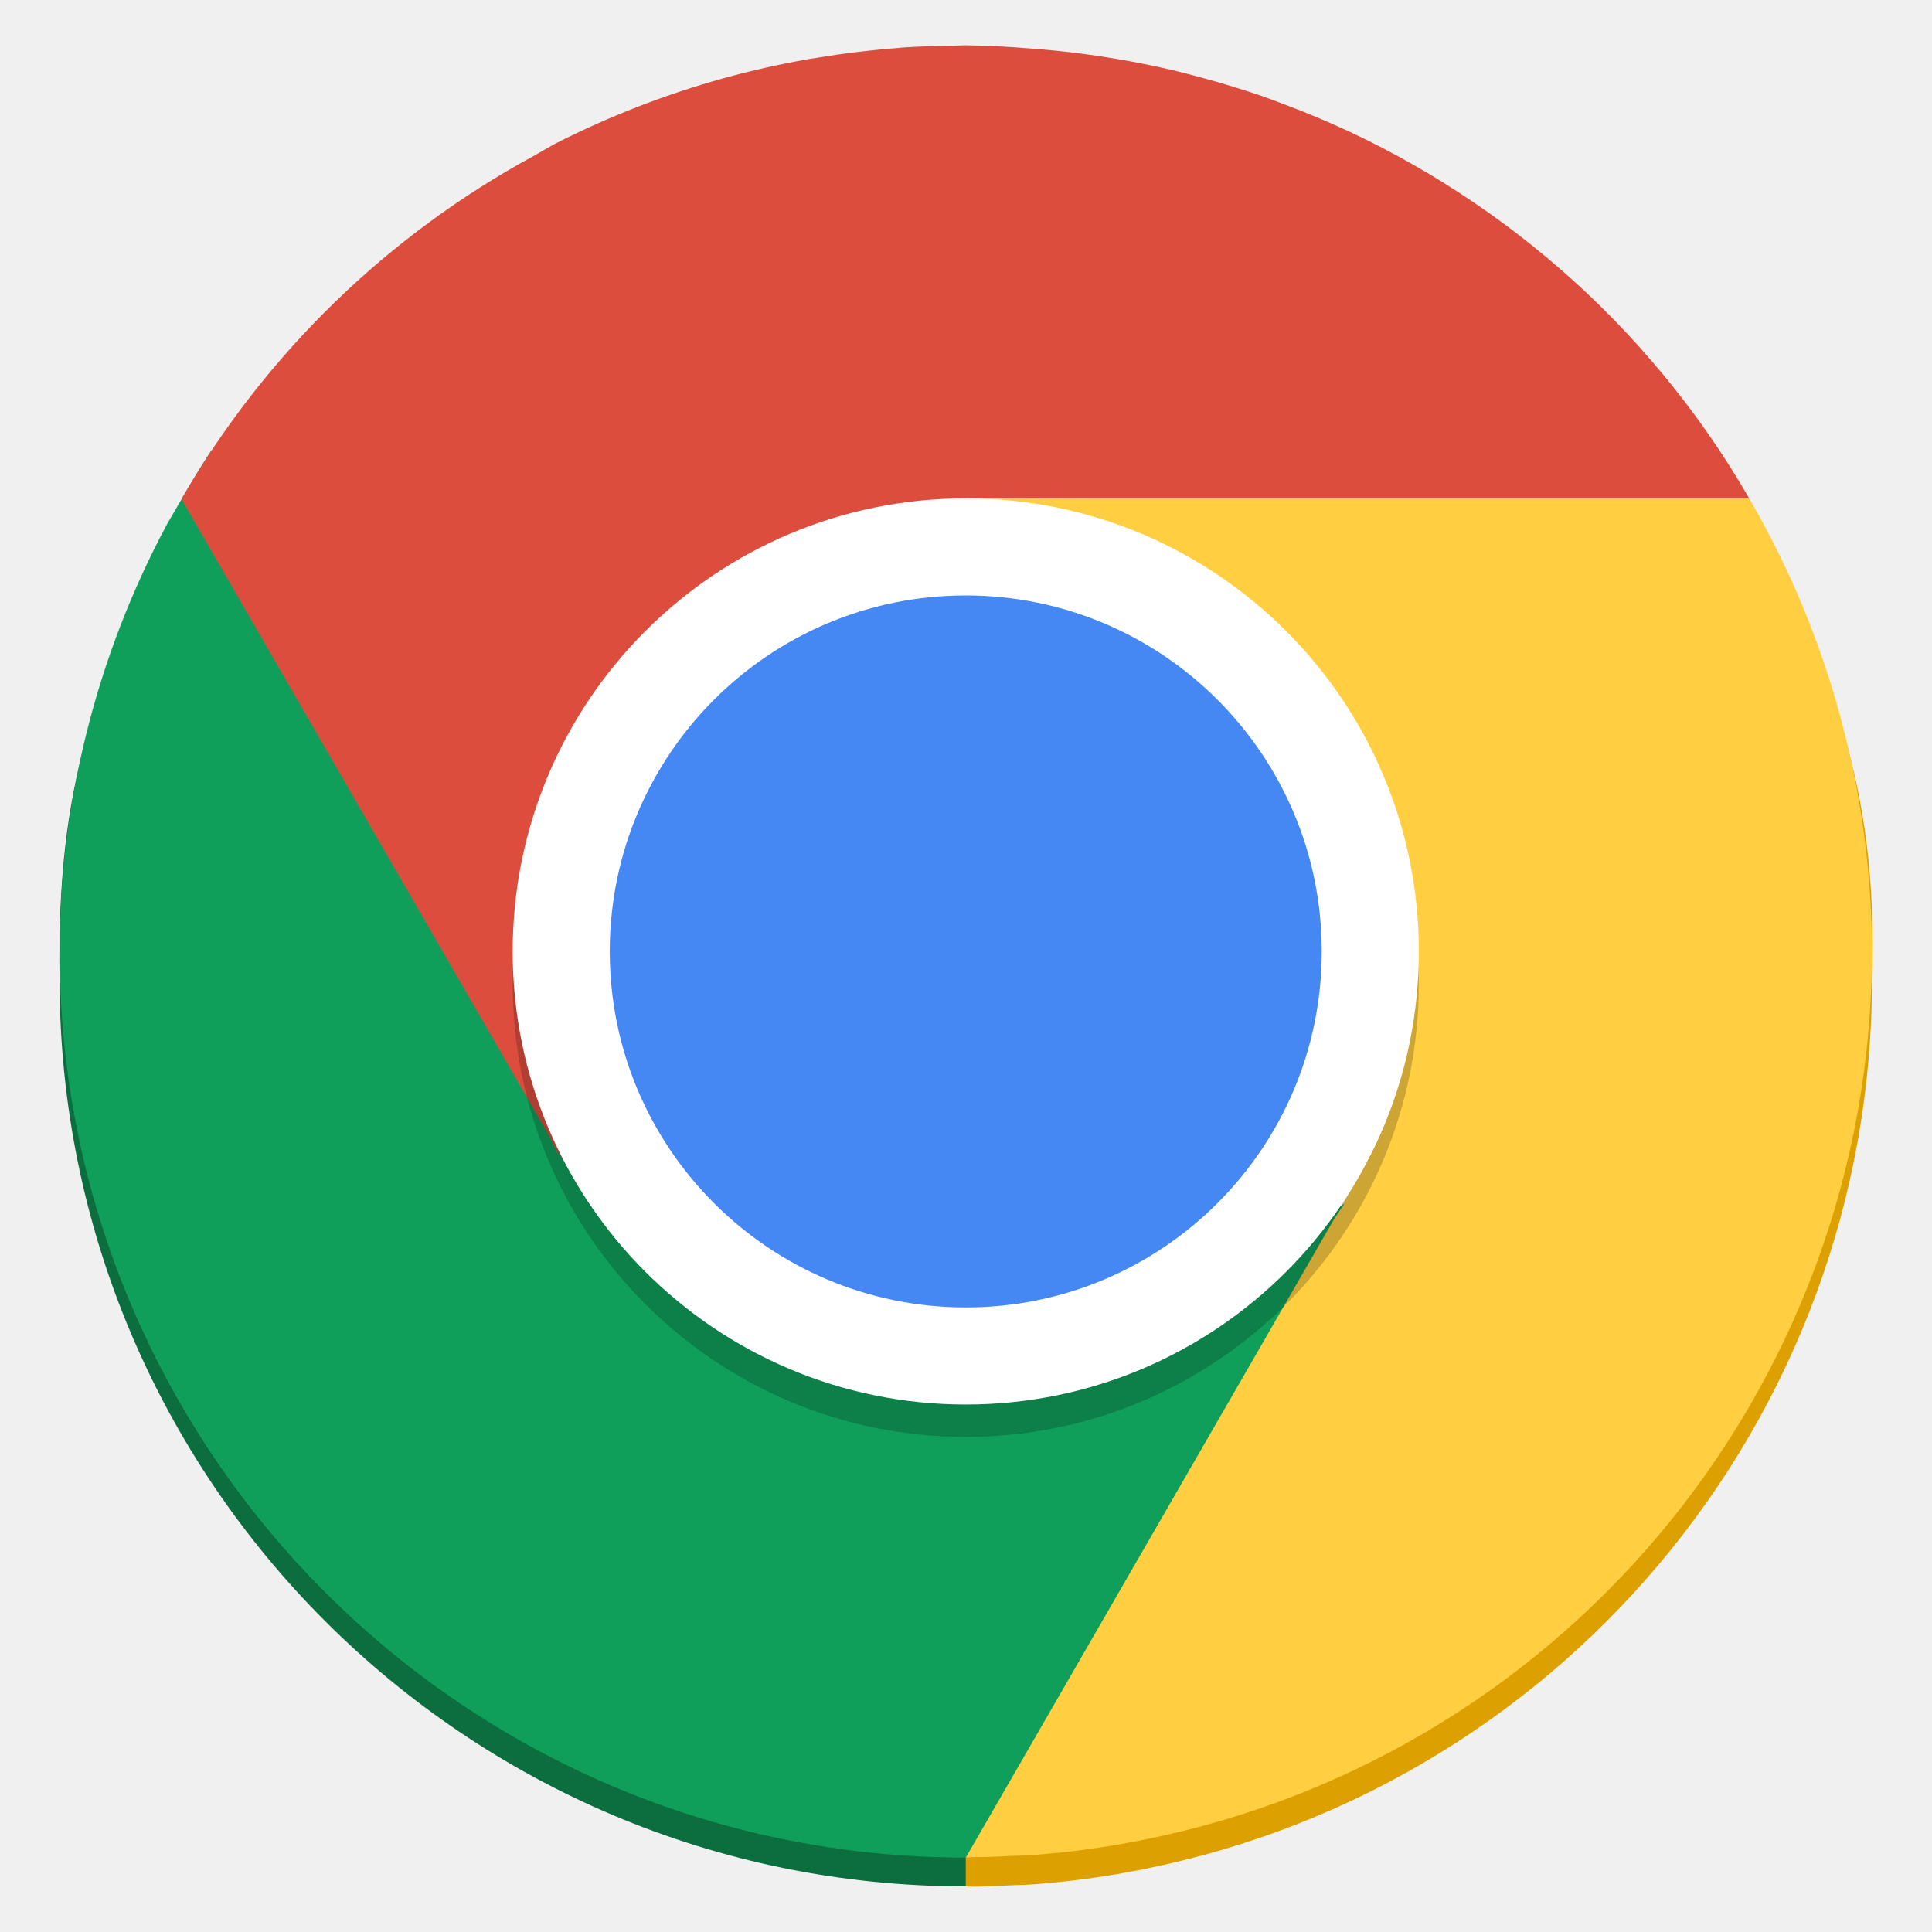
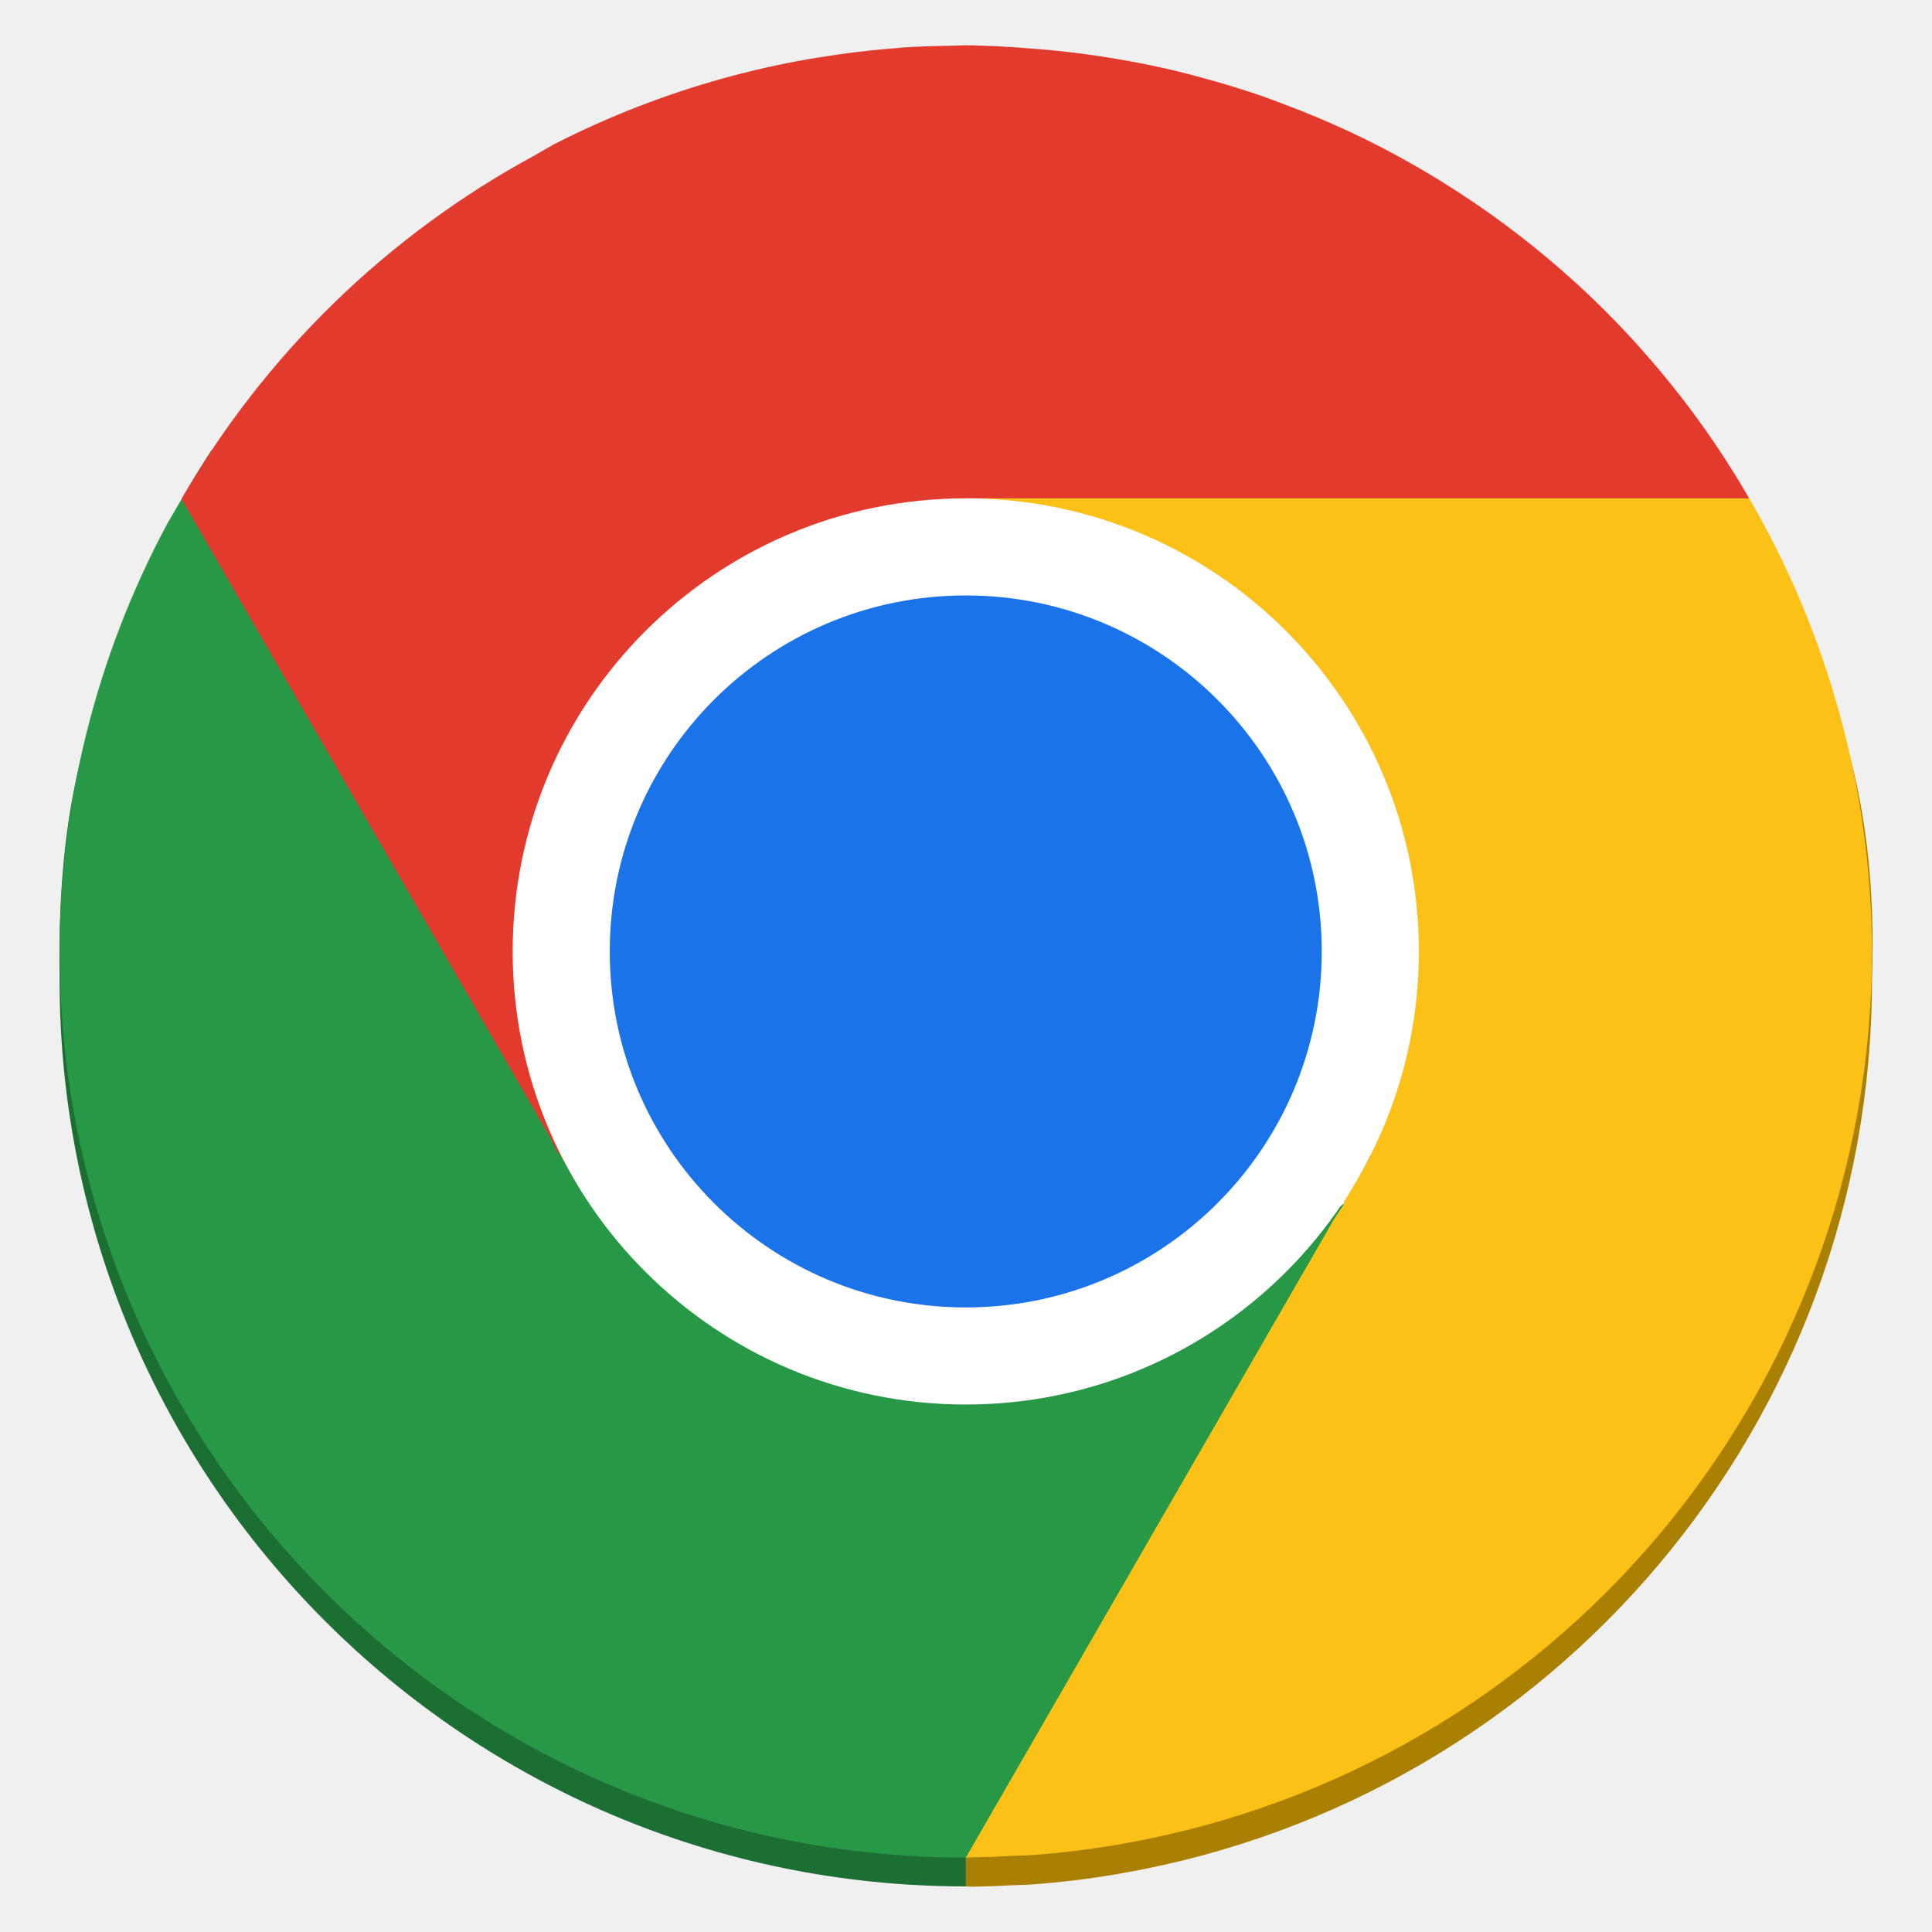
- <svg xmlns="http://www.w3.org/2000/svg" width="128" height="128" version="1" id="svg20">
+ <svg xmlns="http://www.w3.org/2000/svg" width="128" height="128" version="1" id="svg20" xml:space="preserve">
  <defs id="defs24" />
-   <path style="fill:#0c6e3e;fill-opacity:1;stroke-width:2.144" d="m 14.024,31.718 c -1.033,1.569 -1.988,3.251 -2.957,4.916 -4.666,8.707 -7.332,15.053 -7.119,28.309 -1.2e-6,33.157 26.879,60.036 60.036,60.036 0.307,-0.009 0.614,-0.02 0.921,-0.033 L 93.332,77.674 C 91.055,81.383 81.568,86.133 77.519,88.47 64.564,95.95 48.113,91.115 40.633,78.16 Z" id="path6-3" />
-   <path style="fill:#dca100;fill-opacity:1;stroke-width:2.144" d="m 64.051,34.963 c -0.066,0 9.529,4.279 13.577,6.617 10.345,5.973 11.425,27.305 11.449,35.939 l 1.734,1.005 -1.767,3.057 c -1.38e-4,0.003 0,0.142 0,0.142 l -0.67,1.013 -24.39,35.317 5e-4,6.929 c 0.159,0.004 0.318,0.018 0.477,0.017 0.83,-0.013 1.659,-0.044 2.488,-0.092 0.481,-0.022 0.961,-0.025 1.441,-0.059 1.891,-0.14 3.775,-0.369 5.645,-0.687 0.123,-0.021 0.245,-0.046 0.369,-0.067 28.691,-5.056 49.612,-29.981 49.617,-59.114 0.464,-12.989 -2.832,-20.9 -8.133,-30.018 z" id="path8-6" />
+   <path style="fill:#1b6f33;fill-opacity:1;stroke-width:2.144" d="m 14.024,31.718 c -1.033,1.569 -1.988,3.251 -2.957,4.916 -4.666,8.707 -7.332,15.053 -7.119,28.309 -1.2e-6,33.157 26.879,60.036 60.036,60.036 0.307,-0.009 0.614,-0.02 0.921,-0.033 L 93.332,77.674 C 91.055,81.383 81.568,86.133 77.519,88.47 64.564,95.95 48.113,91.115 40.633,78.16 Z" id="path6-3" />
+   <path style="fill:#aa8003;fill-opacity:1;stroke-width:2.144" d="m 64.051,34.963 c -0.066,0 9.529,4.279 13.577,6.617 10.345,5.973 11.425,27.305 11.449,35.939 l 1.734,1.005 -1.767,3.057 c -1.38e-4,0.003 0,0.142 0,0.142 l -0.67,1.013 -24.39,35.317 5e-4,6.929 c 0.159,0.004 0.318,0.018 0.477,0.017 0.83,-0.013 1.659,-0.044 2.488,-0.092 0.481,-0.022 0.961,-0.025 1.441,-0.059 1.891,-0.14 3.775,-0.369 5.645,-0.687 0.123,-0.021 0.245,-0.046 0.369,-0.067 28.691,-5.056 49.612,-29.981 49.617,-59.114 0.464,-12.989 -2.832,-20.9 -8.133,-30.018 z" id="path8-6" />
  <path style="opacity:0.1;stroke-width:2.144" d="m 63.958,123.007 c -33.243,0 -60.006,-26.762 -60.006,-60.006 0,-0.503 -0.013,-1 0,-1.5 0.793,32.541 27.265,58.505 60.006,58.505 32.739,0 59.212,-25.963 60.006,-58.505 0.013,0.5 0,0.997 0,1.5 0,33.243 -26.762,60.006 -60.006,60.006 z" id="path4" />
-   <path style="fill:#109f5b;stroke-width:2.144" d="m 14.024,29.81 c -1.033,1.569 -1.988,3.251 -2.957,4.916 a 60.036,60.036 0 0 0 -7.119,28.309 60.036,60.036 0 0 0 60.036,60.036 60.036,60.036 0 0 0 0.921,-0.033 l 28.426,-47.271 c -2.277,3.709 -11.764,8.458 -15.813,10.796 -12.955,7.48 -29.406,2.645 -36.886,-10.31 z" id="path6" />
-   <path style="fill:#ffce41;stroke-width:2.144" d="m 64.051,33.018 c -0.066,0 9.529,4.279 13.577,6.617 10.345,5.973 11.425,27.305 11.449,35.939 l 1.734,1.005 -1.767,3.057 c -1.38e-4,0.003 0,0.142 0,0.142 l -0.67,1.013 -24.387,42.279 c 0.159,0.004 0.316,-0.015 0.474,-0.016 0.83,-0.013 1.659,-0.044 2.488,-0.092 0.481,-0.022 0.961,-0.025 1.441,-0.059 1.891,-0.14 3.775,-0.369 5.645,-0.687 0.123,-0.021 0.245,-0.046 0.369,-0.067 28.691,-5.056 49.612,-29.981 49.617,-59.114 -0.027,-10.547 -2.832,-20.9 -8.133,-30.018 z" id="path8" />
-   <path style="fill:#dd4d3e;stroke-width:2.144" d="m 63.959,3 a 60.036,60.036 0 0 0 -1.039,0.033 60.036,60.036 0 0 0 -3.183,0.117 60.036,60.036 0 0 0 -0.176,0.025 60.036,60.036 0 0 0 -5.427,0.653 c -0.184,0.03 -0.369,0.053 -0.553,0.084 -0.011,0.002 -0.022,0.006 -0.033,0.008 A 60.036,60.036 0 0 0 47.928,5.186 60.036,60.036 0 0 0 36.755,9.533 60.036,60.036 0 0 0 35.424,10.295 60.036,60.036 0 0 0 12.023,33.06 l 24.398,42.263 0.511,1.022 0.126,0.075 1.147,1.993 10.528,8.459 2.923,-1.248 3.35,2.111 c -0.396,-0.731 -0.794,-1.82 -1.181,-3.04 L 73.516,76.277 53.138,40.975 c 1.864,-4.301 5.124,-7.316 10.846,-7.957 h 51.903 a 60.036,60.036 0 0 0 -3.258,-5.042 60.036,60.036 0 0 0 -3.668,-4.59 60.036,60.036 0 0 0 -0.159,-0.184 60.036,60.036 0 0 0 -3.895,-3.995 60.036,60.036 0 0 0 -0.41,-0.377 60.036,60.036 0 0 0 -4.112,-3.442 60.036,60.036 0 0 0 -0.578,-0.436 60.036,60.036 0 0 0 -4.246,-2.89 A 60.036,60.036 0 0 0 94.739,11.56 60.036,60.036 0 0 0 90.468,9.231 60.036,60.036 0 0 0 89.253,8.653 60.036,60.036 0 0 0 85.149,6.936 60.036,60.036 0 0 0 83.566,6.35 60.036,60.036 0 0 0 79.613,5.144 60.036,60.036 0 0 0 77.628,4.633 60.036,60.036 0 0 0 73.934,3.896 60.036,60.036 0 0 0 71.581,3.544 60.036,60.036 0 0 0 68.214,3.209 60.036,60.036 0 0 0 63.984,3 a 60.036,60.036 0 0 0 -0.025,0 z" id="path10" />
-   <rect style="opacity:0.2;stroke-width:2.144" width="60.036" height="60.036" x="-95.198" y="-94.002" rx="30.018" ry="30.018" transform="matrix(0,-1,-1,0,0,0)" id="rect14" />
+   <path style="fill:#269846;stroke-width:2.144;fill-opacity:1" d="m 14.024,29.81 c -1.033,1.569 -1.988,3.251 -2.957,4.916 a 60.036,60.036 0 0 0 -7.119,28.309 60.036,60.036 0 0 0 60.036,60.036 60.036,60.036 0 0 0 0.921,-0.033 l 28.426,-47.271 c -2.277,3.709 -11.764,8.458 -15.813,10.796 -12.955,7.48 -29.406,2.645 -36.886,-10.31 z" id="path6" />
+   <path style="fill:#fbc116;stroke-width:2.144;fill-opacity:1" d="m 64.051,33.018 c -0.066,0 9.529,4.279 13.577,6.617 10.345,5.973 11.425,27.305 11.449,35.939 l 1.734,1.005 -1.767,3.057 c -1.38e-4,0.003 0,0.142 0,0.142 l -0.67,1.013 -24.387,42.279 c 0.159,0.004 0.316,-0.015 0.474,-0.016 0.83,-0.013 1.659,-0.044 2.488,-0.092 0.481,-0.022 0.961,-0.025 1.441,-0.059 1.891,-0.14 3.775,-0.369 5.645,-0.687 0.123,-0.021 0.245,-0.046 0.369,-0.067 28.691,-5.056 49.612,-29.981 49.617,-59.114 -0.027,-10.547 -2.832,-20.9 -8.133,-30.018 z" id="path8" />
+   <path style="fill:#e23a2d;stroke-width:2.144;fill-opacity:1" d="m 63.959,3 a 60.036,60.036 0 0 0 -1.039,0.033 60.036,60.036 0 0 0 -3.183,0.117 60.036,60.036 0 0 0 -0.176,0.025 60.036,60.036 0 0 0 -5.427,0.653 c -0.184,0.03 -0.369,0.053 -0.553,0.084 -0.011,0.002 -0.022,0.006 -0.033,0.008 A 60.036,60.036 0 0 0 47.928,5.186 60.036,60.036 0 0 0 36.755,9.533 60.036,60.036 0 0 0 35.424,10.295 60.036,60.036 0 0 0 12.023,33.06 l 24.398,42.263 0.511,1.022 0.126,0.075 1.147,1.993 10.528,8.459 2.923,-1.248 3.35,2.111 c -0.396,-0.731 -0.794,-1.82 -1.181,-3.04 L 73.516,76.277 53.138,40.975 c 1.864,-4.301 5.124,-7.316 10.846,-7.957 h 51.903 a 60.036,60.036 0 0 0 -3.258,-5.042 60.036,60.036 0 0 0 -3.668,-4.59 60.036,60.036 0 0 0 -0.159,-0.184 60.036,60.036 0 0 0 -3.895,-3.995 60.036,60.036 0 0 0 -0.41,-0.377 60.036,60.036 0 0 0 -4.112,-3.442 60.036,60.036 0 0 0 -0.578,-0.436 60.036,60.036 0 0 0 -4.246,-2.89 A 60.036,60.036 0 0 0 94.739,11.56 60.036,60.036 0 0 0 90.468,9.231 60.036,60.036 0 0 0 89.253,8.653 60.036,60.036 0 0 0 85.149,6.936 60.036,60.036 0 0 0 83.566,6.35 60.036,60.036 0 0 0 79.613,5.144 60.036,60.036 0 0 0 77.628,4.633 60.036,60.036 0 0 0 73.934,3.896 60.036,60.036 0 0 0 71.581,3.544 60.036,60.036 0 0 0 68.214,3.209 60.036,60.036 0 0 0 63.984,3 a 60.036,60.036 0 0 0 -0.025,0 z" id="path10" />
  <rect style="fill:#ffffff;stroke-width:2.144" width="60.036" height="60.036" x="-93.053" y="-94.002" rx="30.018" ry="30.018" transform="matrix(0,-1,-1,0,0,0)" id="rect16" />
-   <rect style="fill:#4587f3;stroke-width:2.144" width="47.171" height="47.171" x="-86.621" y="-87.569" rx="23.586" ry="23.586" transform="matrix(0,-1,-1,0,0,0)" id="rect18" />
+   <rect style="fill:#1a73e8;stroke-width:2.144;fill-opacity:1" width="47.171" height="47.171" x="-86.621" y="-87.569" rx="23.586" ry="23.586" transform="matrix(0,-1,-1,0,0,0)" id="rect18" />
</svg>
